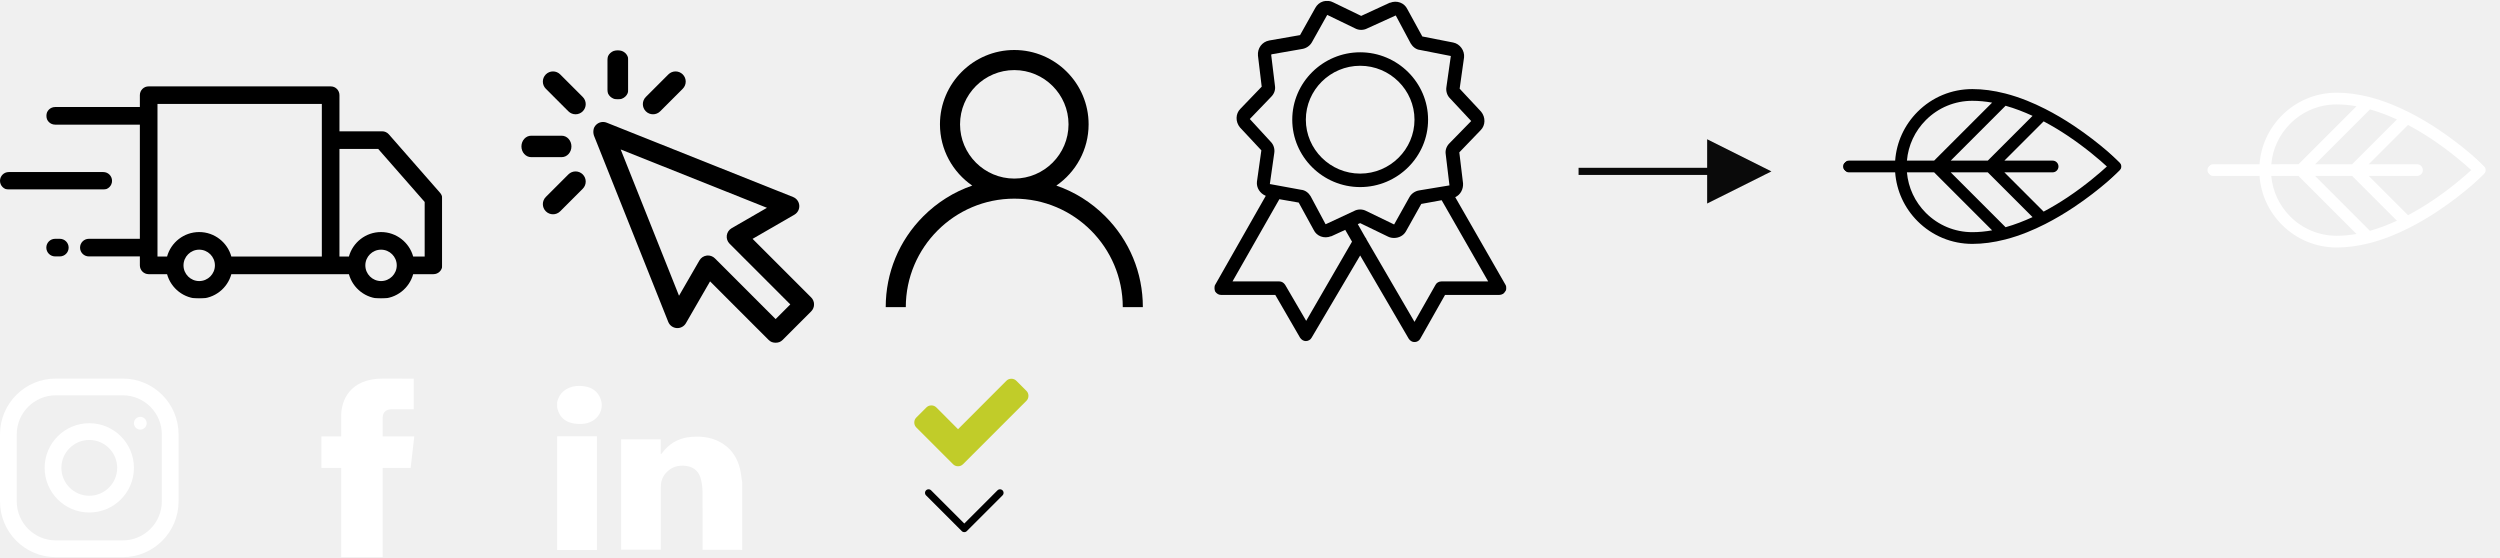
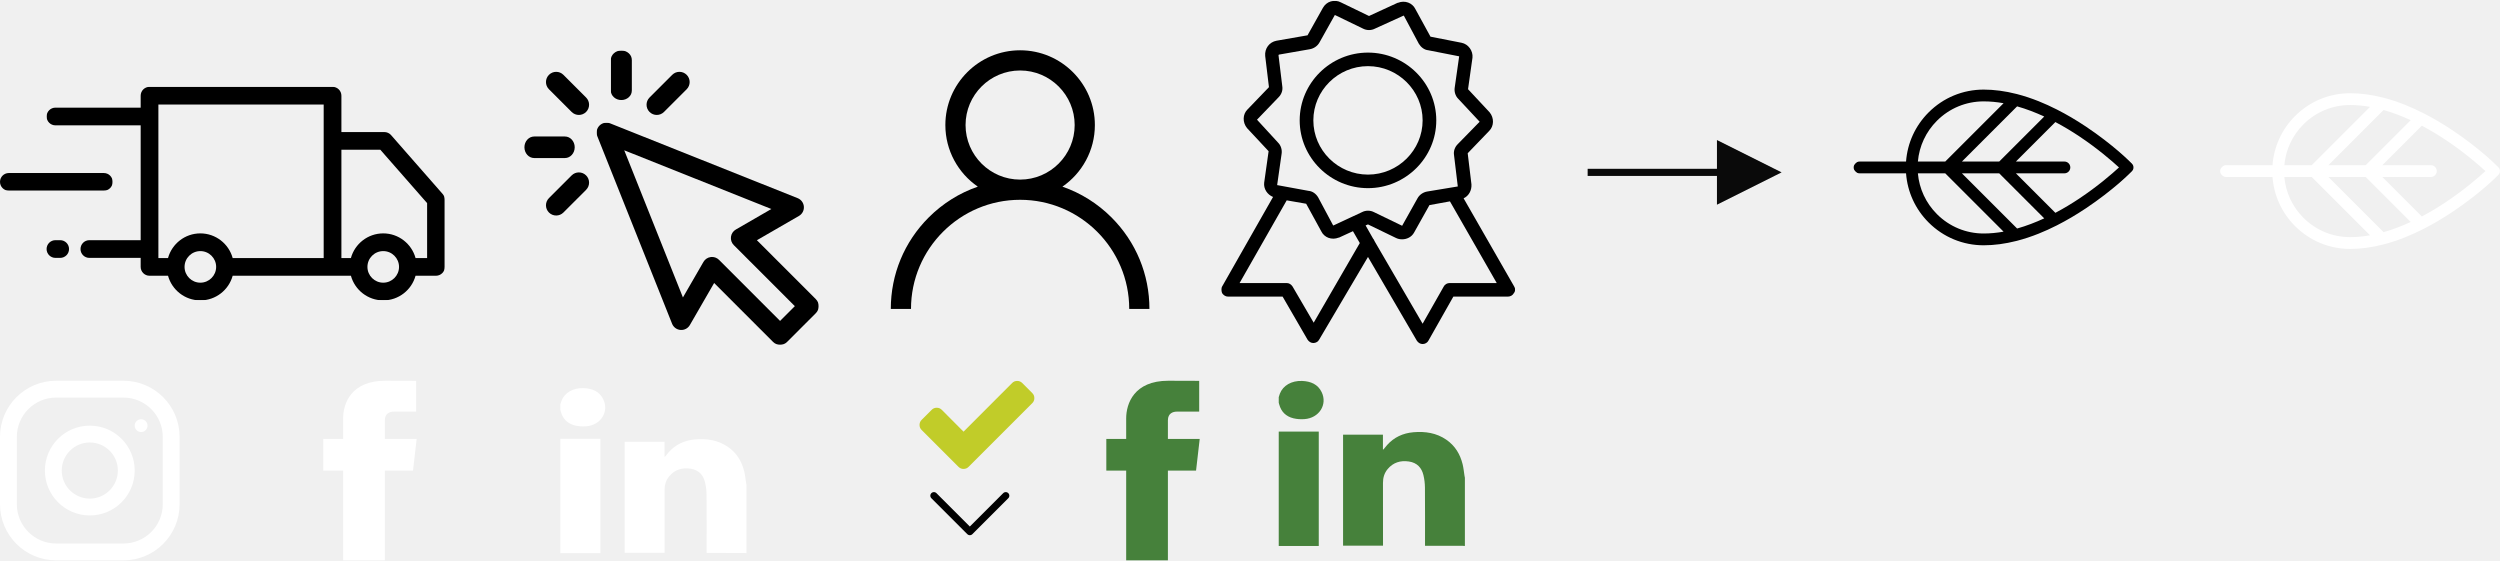
- <svg xmlns="http://www.w3.org/2000/svg" xmlns:xlink="http://www.w3.org/1999/xlink" width="350px" height="78px" viewBox="0 0 350 78" version="1.1">
+ <svg xmlns="http://www.w3.org/2000/svg" xmlns:xlink="http://www.w3.org/1999/xlink" width="348px" height="78px" viewBox="0 0 348 78" version="1.1">
  <defs>
    <polygon id="path-1" points="0 0 55.437 0 55.437 29.728 0 29.728" />
    <polygon id="path-3" points="0 0.075 15.686 0.075 15.686 2.54 0 2.54" />
    <polygon id="path-5" points="0.047 0.075 30.969 0.075 30.969 31 0.047 31" />
    <polygon id="path-7" points="0.019 0.027 2.962 0.027 2.962 6.927 0.019 6.927" />
    <polygon id="path-9" points="0 0.109 40.906 0.109 40.906 47.882 0 47.882" />
    <polygon id="path-11" points="0 0 28.021 0 28.021 28.021 0 28.021" />
    <polygon id="path-13" points="0 0 28.021 0 28.021 28.021 0 28.021" />
  </defs>
-   <g id="Artboard" stroke="none" stroke-width="1" fill="none" fill-rule="evenodd">
-     <g id="fermes-valens_icons">
-       <g>
-         <g id="Group-9" transform="translate(0, 12)">
-           <g id="Group-3" transform="translate(6.461972, 0.050451)">
-             <g id="Fill-1-Clipped">
-               <g>
-                 <mask id="mask-2" fill="white">
-                   <use xlink:href="#path-1" />
-                 </mask>
-                 <g id="path-1" />
-                 <path d="M52.992,23.868 L51.383,23.868 C50.841,21.892 49.03,20.437 46.884,20.437 C44.738,20.437 42.927,21.892 42.384,23.868 L41.061,23.868 L41.061,8.797 L46.483,8.797 L52.992,16.224 L52.992,23.868 Z M46.884,27.299 C45.671,27.299 44.685,26.313 44.685,25.101 C44.685,23.889 45.671,22.903 46.884,22.903 C48.096,22.903 49.083,23.889 49.083,25.101 C49.083,26.313 48.096,27.299 46.884,27.299 Z M25.926,23.868 C25.383,21.892 23.572,20.437 21.426,20.437 C19.28,20.437 17.47,21.892 16.927,23.868 L15.586,23.868 L15.586,2.503 L38.594,2.503 L38.594,23.868 L25.926,23.868 Z M21.427,27.299 C20.214,27.299 19.228,26.313 19.228,25.101 C19.228,23.889 20.214,22.903 21.427,22.903 C22.639,22.903 23.626,23.889 23.626,25.101 C23.626,26.313 22.639,27.299 21.427,27.299 Z M55.153,14.948 L47.971,6.752 C47.736,6.485 47.398,6.332 47.043,6.332 L41.062,6.332 L41.062,1.27 C41.062,0.589 40.51,0.037 39.828,0.037 L14.353,0.037 C13.672,0.037 13.119,0.589 13.119,1.27 L13.119,2.933 L1.256,2.933 C0.575,2.933 0.023,3.485 0.023,4.166 C0.023,4.847 0.575,5.399 1.256,5.399 L13.119,5.399 L13.119,21.382 L5.978,21.382 C5.297,21.382 4.745,21.934 4.745,22.615 C4.745,23.296 5.297,23.848 5.978,23.848 L13.119,23.848 L13.119,25.101 C13.119,25.782 13.672,26.334 14.353,26.334 L16.927,26.334 C17.47,28.309 19.281,29.765 21.427,29.765 C23.573,29.765 25.384,28.309 25.926,26.334 L42.385,26.334 L42.385,26.333 C42.927,28.309 44.738,29.764 46.884,29.764 C49.03,29.764 50.841,28.309 51.383,26.333 L54.226,26.333 C54.907,26.333 55.459,25.781 55.459,25.101 L55.459,15.761 C55.459,15.462 55.35,15.173 55.153,14.948 Z" id="Fill-1" fill="#000000" fill-rule="nonzero" mask="url(#mask-2)" />
+   <g id="Page-2" stroke="none" stroke-width="1" fill="none" fill-rule="evenodd">
+     <g id="Artboard">
+       <g id="fermes-valens_icons">
+         <g>
+           <g id="Group">
+             <g id="Group-9" transform="translate(0, 12)">
+               <g id="Group-3" transform="translate(6.461972, 0.050451)">
+                 <g id="Fill-1-Clipped">
+                   <g>
+                     <mask id="mask-2" fill="white">
+                       <use xlink:href="#path-1" />
+                     </mask>
+                     <g id="path-1" />
+                     <path d="M52.992,23.868 L51.383,23.868 C50.841,21.892 49.03,20.437 46.884,20.437 C44.738,20.437 42.927,21.892 42.384,23.868 L41.061,23.868 L41.061,8.797 L46.483,8.797 L52.992,16.224 L52.992,23.868 Z M46.884,27.299 C45.671,27.299 44.685,26.313 44.685,25.101 C44.685,23.889 45.671,22.903 46.884,22.903 C48.096,22.903 49.083,23.889 49.083,25.101 C49.083,26.313 48.096,27.299 46.884,27.299 Z M25.926,23.868 C25.383,21.892 23.572,20.437 21.426,20.437 C19.28,20.437 17.47,21.892 16.927,23.868 L15.586,23.868 L15.586,2.503 L38.594,2.503 L38.594,23.868 L25.926,23.868 Z M21.427,27.299 C20.214,27.299 19.228,26.313 19.228,25.101 C19.228,23.889 20.214,22.903 21.427,22.903 C22.639,22.903 23.626,23.889 23.626,25.101 C23.626,26.313 22.639,27.299 21.427,27.299 Z M55.153,14.948 L47.971,6.752 C47.736,6.485 47.398,6.332 47.043,6.332 L41.062,6.332 L41.062,1.27 C41.062,0.589 40.51,0.037 39.828,0.037 L14.353,0.037 C13.672,0.037 13.119,0.589 13.119,1.27 L13.119,2.933 L1.256,2.933 C0.575,2.933 0.023,3.485 0.023,4.166 C0.023,4.847 0.575,5.399 1.256,5.399 L13.119,5.399 L13.119,21.382 L5.978,21.382 C5.297,21.382 4.745,21.934 4.745,22.615 C4.745,23.296 5.297,23.848 5.978,23.848 L13.119,23.848 L13.119,25.101 C13.119,25.782 13.672,26.334 14.353,26.334 L16.927,26.334 C17.47,28.309 19.281,29.765 21.427,29.765 C23.573,29.765 25.384,28.309 25.926,26.334 L42.385,26.334 L42.385,26.333 C42.927,28.309 44.738,29.764 46.884,29.764 C49.03,29.764 50.841,28.309 51.383,26.333 L54.226,26.333 C54.907,26.333 55.459,25.781 55.459,25.101 L55.459,15.761 C55.459,15.462 55.35,15.173 55.153,14.948 Z" id="Fill-1" fill="#000000" fill-rule="nonzero" mask="url(#mask-2)" />
+                   </g>
+                 </g>
+               </g>
+               <path d="M8.376,21.432 L7.718,21.432 C7.037,21.432 6.485,21.984 6.485,22.665 C6.485,23.346 7.037,23.898 7.718,23.898 L8.376,23.898 C9.058,23.898 9.61,23.346 9.61,22.665 C9.61,21.984 9.058,21.432 8.376,21.432" id="Fill-4" fill="#000000" />
+               <g id="Group-8" transform="translate(0, 12.00865)">
+                 <g id="Fill-6-Clipped">
+                   <g>
+                     <mask id="mask-4" fill="white">
+                       <use xlink:href="#path-3" />
+                     </mask>
+                     <g id="path-3" />
+                     <path d="M14.452,0.075 L1.233,0.075 C0.552,0.075 -8.73239437e-06,0.627 -8.73239437e-06,1.308 C-8.73239437e-06,1.989 0.552,2.54 1.233,2.54 L14.452,2.54 C15.133,2.54 15.686,1.989 15.686,1.308 C15.686,0.627 15.133,0.075 14.452,0.075" id="Fill-6" fill="#000000" mask="url(#mask-4)" />
+                   </g>
+                 </g>
              </g>
            </g>
-           </g>
-           <path d="M8.376,21.432 L7.718,21.432 C7.037,21.432 6.485,21.984 6.485,22.665 C6.485,23.346 7.037,23.898 7.718,23.898 L8.376,23.898 C9.058,23.898 9.61,23.346 9.61,22.665 C9.61,21.984 9.058,21.432 8.376,21.432" id="Fill-4" fill="#000000" />
-           <g id="Group-8" transform="translate(0, 12.00865)">
-             <g id="Fill-6-Clipped">
-               <g>
-                 <mask id="mask-4" fill="white">
-                   <use xlink:href="#path-3" />
-                 </mask>
-                 <g id="path-3" />
-                 <path d="M14.452,0.075 L1.233,0.075 C0.552,0.075 -8.73239437e-06,0.627 -8.73239437e-06,1.308 C-8.73239437e-06,1.989 0.552,2.54 1.233,2.54 L14.452,2.54 C15.133,2.54 15.686,1.989 15.686,1.308 C15.686,0.627 15.133,0.075 14.452,0.075" id="Fill-6" fill="#000000" mask="url(#mask-4)" />
+             <g id="Group-15" transform="translate(73, 7)">
+               <g id="Group-3" transform="translate(10, 10)">
+                 <g id="Fill-1-Clipped">
+                   <g>
+                     <mask id="mask-6" fill="white">
+                       <use xlink:href="#path-5" />
+                     </mask>
+                     <g id="path-5" />
+                     <path d="M25.587,27.672 L17.089,19.173 C16.828,18.912 16.477,18.769 16.114,18.769 C16.054,18.769 15.994,18.773 15.934,18.781 C15.509,18.836 15.134,19.087 14.92,19.458 L12.063,24.405 L3.895,3.923 L24.374,12.093 L19.427,14.95 C19.056,15.164 18.805,15.539 18.75,15.964 C18.694,16.389 18.839,16.816 19.142,17.119 L27.641,25.618 L25.587,27.672 Z M30.565,24.643 L22.361,16.439 L28.214,13.058 C28.671,12.794 28.938,12.292 28.899,11.765 C28.861,11.239 28.526,10.78 28.035,10.584 L1.937,0.174 C1.425,-0.031 0.841,0.09 0.451,0.479 C0.062,0.869 -0.059,1.453 0.146,1.965 L10.555,28.066 C10.75,28.557 11.209,28.892 11.736,28.93 C12.263,28.969 12.765,28.702 13.029,28.245 L16.409,22.392 L24.612,30.596 C24.871,30.855 25.222,31 25.587,31 C25.953,31 26.303,30.855 26.562,30.596 L30.565,26.593 C31.103,26.054 31.103,25.181 30.565,24.643 Z" id="Fill-1" fill="#000000" fill-rule="nonzero" mask="url(#mask-6)" />
+                   </g>
+                 </g>
+               </g>
+               <path d="M5.426,3.416 C4.871,2.861 3.972,2.861 3.416,3.416 C2.861,3.971 2.861,4.871 3.416,5.426 L6.574,8.584 C6.851,8.861 7.215,9 7.579,9 C7.943,9 8.306,8.861 8.584,8.584 C9.139,8.029 9.139,7.129 8.584,6.574 L5.426,3.416 Z" id="Fill-4" fill="#000000" />
+               <path d="M7,13.5 C7,12.672 6.39,12 5.639,12 L1.361,12 C0.61,12 0,12.671 0,13.5 C0,14.328 0.61,15 1.361,15 L5.639,15 C6.39,15 7,14.328 7,13.5" id="Fill-6" fill="#000000" />
+               <path d="M6.574,17.416 L3.416,20.574 C2.861,21.129 2.861,22.029 3.416,22.584 C3.694,22.861 4.057,23 4.421,23 C4.785,23 5.148,22.861 5.426,22.584 L8.584,19.426 C9.139,18.871 9.139,17.971 8.584,17.416 C8.029,16.861 7.129,16.861 6.574,17.416" id="Fill-8" fill="#000000" />
+               <g id="Group-12" transform="translate(12, 0)">
+                 <g id="Fill-10-Clipped">
+                   <g>
+                     <mask id="mask-8" fill="white">
+                       <use xlink:href="#path-7" />
+                     </mask>
+                     <g id="path-7" />
+                     <path d="M1.491,6.927 C2.303,6.927 2.962,6.326 2.962,5.585 L2.962,1.369 C2.962,0.628 2.303,0.027 1.491,0.027 C0.678,0.027 0.019,0.628 0.019,1.369 L0.019,5.585 C0.019,6.326 0.678,6.927 1.491,6.927" id="Fill-10" fill="#000000" mask="url(#mask-8)" />
+                   </g>
+                 </g>
+               </g>
+               <path d="M18.421,9 C18.785,9 19.149,8.862 19.426,8.584 L22.584,5.426 C23.139,4.871 23.139,3.971 22.584,3.416 C22.029,2.861 21.129,2.861 20.574,3.416 L17.416,6.574 C16.861,7.129 16.861,8.029 17.416,8.584 C17.694,8.862 18.057,9 18.421,9" id="Fill-13" fill="#000000" />
+             </g>
+             <path d="M142,25 C137.813,25 134.406,21.593 134.406,17.406 C134.406,13.219 137.813,9.812 142,9.812 C146.187,9.812 149.594,13.219 149.594,17.406 C149.594,21.593 146.187,25 142,25 M154.728,30.272 C152.767,28.312 150.434,26.86 147.888,25.982 C150.615,24.104 152.406,20.96 152.406,17.406 C152.406,11.668 147.738,7 142,7 C136.262,7 131.594,11.668 131.594,17.406 C131.594,20.96 133.385,24.104 136.112,25.982 C133.566,26.86 131.233,28.312 129.272,30.272 C125.872,33.672 124,38.192 124,43 L126.812,43 C126.812,34.626 133.626,27.812 142,27.812 C150.374,27.812 157.188,34.626 157.188,43 L160,43 C160,38.192 158.128,33.672 154.728,30.272" id="Fill-1" fill="#000000" fill-rule="nonzero" />
+             <g id="Group-6" transform="translate(170, 0)">
+               <g id="Group-3" transform="translate(0, 0.008845)">
+                 <g id="Fill-1-Clipped">
+                   <g>
+                     <mask id="mask-10" fill="white">
+                       <use xlink:href="#path-9" />
+                     </mask>
+                     <g id="path-9" />
+                     <path d="M31.785,39.391 C31.452,39.391 31.119,39.579 30.976,39.862 L28.029,45.052 L21.327,33.541 C21.279,33.4 21.231,33.305 21.136,33.211 L20.091,31.371 L20.423,31.229 L24.321,33.116 C24.607,33.258 24.892,33.305 25.177,33.305 C25.843,33.305 26.508,32.975 26.841,32.362 L28.98,28.541 L31.832,28.022 L38.345,39.391 L31.785,39.391 Z M15.622,31.371 L15.575,31.371 L13.483,27.456 C13.198,26.984 12.723,26.606 12.152,26.559 L7.779,25.757 L8.397,21.417 C8.492,20.851 8.302,20.238 7.921,19.86 L4.974,16.653 L7.969,13.539 C8.397,13.114 8.587,12.548 8.492,11.982 L7.969,7.689 C7.969,7.689 7.969,7.642 8.016,7.595 L12.342,6.84 C12.865,6.746 13.388,6.416 13.673,5.897 L15.812,2.076 L19.71,3.963 C20.233,4.246 20.899,4.246 21.422,3.963 L25.367,2.17 L25.415,2.17 L27.506,6.086 C27.791,6.557 28.267,6.935 28.79,6.982 L33.116,7.831 L32.498,12.171 C32.403,12.737 32.593,13.35 32.973,13.728 L35.968,16.936 L32.925,20.049 C32.498,20.474 32.307,21.04 32.403,21.606 L32.925,25.946 L28.647,26.654 C28.124,26.748 27.601,27.078 27.316,27.597 L25.177,31.418 L21.279,29.531 C20.756,29.248 20.091,29.248 19.568,29.531 L15.622,31.371 Z M12.865,44.91 L9.918,39.862 C9.728,39.579 9.443,39.391 9.11,39.391 L2.55,39.391 L9.11,27.88 L11.819,28.352 L13.911,32.173 C14.339,33.069 15.385,33.447 16.335,33.069 L16.383,33.069 L18.332,32.173 L19.283,33.824 L12.865,44.91 Z M40.769,39.862 L33.734,27.597 C34.447,27.267 34.874,26.512 34.827,25.663 L34.304,21.323 L37.299,18.209 C37.964,17.549 38.012,16.417 37.346,15.615 L34.351,12.407 L34.969,8.02 C35.065,7.076 34.399,6.133 33.448,5.944 L29.123,5.095 L27.031,1.274 C26.603,0.377 25.557,1.26565425e-14 24.607,0.377 L24.559,0.377 L20.566,2.217 L16.668,0.33 C16.24,0.094 15.717,0.047 15.242,0.189 C14.767,0.33 14.386,0.66 14.149,1.085 L12.009,4.906 L7.684,5.661 C6.685,5.85 6.02,6.746 6.115,7.784 L6.638,12.124 L3.643,15.237 C2.978,15.898 2.93,17.03 3.596,17.832 L6.59,21.04 L5.972,25.427 C5.877,26.276 6.4,27.078 7.208,27.408 L0.125,39.862 C-0.065,40.145 -0.017,40.523 0.125,40.806 C0.316,41.089 0.601,41.278 0.934,41.278 L8.539,41.278 L12.009,47.269 C12.2,47.552 12.485,47.741 12.818,47.741 C13.15,47.741 13.483,47.552 13.626,47.269 L20.423,35.758 L27.221,47.41 C27.411,47.693 27.696,47.882 28.029,47.882 C28.362,47.882 28.695,47.693 28.837,47.41 L32.307,41.278 L39.913,41.278 C40.246,41.278 40.579,41.089 40.721,40.806 C40.959,40.523 40.959,40.145 40.769,39.862 Z" id="Fill-1" fill="#000000" fill-rule="nonzero" mask="url(#mask-10)" />
+                   </g>
+                 </g>
+               </g>
+               <path d="M20.423,24.304 C16.24,24.304 12.818,20.907 12.818,16.756 C12.818,12.604 16.24,9.208 20.423,9.208 C24.607,9.208 28.029,12.604 28.029,16.756 C28.029,20.907 24.607,24.304 20.423,24.304 M29.931,16.756 C29.931,11.567 25.652,7.321 20.423,7.321 C15.194,7.321 10.916,11.567 10.916,16.756 C10.916,21.945 15.194,26.191 20.423,26.191 C25.652,26.191 29.931,21.945 29.931,16.756" id="Fill-4" fill="#000000" fill-rule="nonzero" />
+             </g>
+             <polygon id="Line-2-Copy-5" fill="#0A0A0A" points="239 24.494 221.5 24.494 221 24.494 221 23.494 221.5 23.494 239 23.494 239 19.494 248 23.994 239 28.494" />
+             <g id="Group-3-Copy-6" transform="translate(277.5061, 24) rotate(45) translate(-277.5061, -24) translate(263.0061, 9.5)">
+               <g id="Fill-1-Clipped">
+                 <g>
+                   <mask id="mask-12" fill="white">
+                     <use xlink:href="#path-11" />
+                   </mask>
+                   <g id="path-11" />
+                   <path d="M19.537,21.488 C17.801,23.224 15.491,24.18 13.035,24.18 C10.855,24.18 8.791,23.426 7.14,22.042 L9.834,19.348 L21.315,19.348 C20.782,20.112 20.192,20.833 19.537,21.488 M3.84,14.985 C3.84,12.53 4.797,10.22 6.533,8.484 C7.188,7.829 7.908,7.239 8.673,6.706 L8.673,18.186 L5.979,20.881 C4.594,19.23 3.84,17.166 3.84,14.985 M13.985,4.013 L13.985,12.875 L10.315,16.545 L10.315,5.682 C11.5,5.019 12.745,4.469 13.985,4.013 M22.339,17.706 L11.476,17.706 L15.146,14.036 L24.007,14.036 C23.551,15.275 23.002,16.521 22.339,17.706 M19.362,2.517 C22.412,1.905 25.06,1.721 26.355,1.666 C26.3,2.961 26.116,5.609 25.503,8.659 C25.273,9.805 24.966,11.078 24.561,12.394 L16.787,12.394 L21.563,7.619 C21.883,7.298 21.883,6.778 21.563,6.458 C21.242,6.137 20.722,6.137 20.402,6.458 L15.627,11.233 L15.627,3.46 C16.942,3.054 18.216,2.748 19.362,2.517 M27.119,8.95 C28.011,4.495 28.021,0.969 28.021,0.821 C28.021,0.603 27.934,0.394 27.78,0.241 C27.626,0.087 27.418,0 27.2,0 C27.052,0 23.526,0.01 19.071,0.901 C17.484,1.219 15.98,1.609 14.573,2.068 C14.563,2.07 14.554,2.074 14.545,2.077 C13.634,2.374 12.763,2.701 11.937,3.054 C10.928,3.487 9.984,3.962 9.109,4.476 C9.083,4.49 9.057,4.506 9.032,4.523 C7.629,5.356 6.403,6.292 5.373,7.323 C3.326,9.37 2.198,12.091 2.198,14.985 C2.198,17.605 3.121,20.082 4.814,22.046 L0.24,26.62 C-0.08,26.94 -0.08,27.46 0.24,27.78 C0.401,27.941 0.611,28.021 0.821,28.021 C1.031,28.021 1.241,27.941 1.401,27.78 L5.975,23.207 C7.939,24.899 10.416,25.822 13.035,25.822 C15.93,25.822 18.651,24.695 20.698,22.648 C21.729,21.617 22.665,20.392 23.498,18.989 C23.515,18.964 23.531,18.938 23.545,18.911 C24.059,18.036 24.534,17.093 24.966,16.084 C25.321,15.257 25.647,14.385 25.945,13.473 C25.948,13.465 25.95,13.458 25.952,13.45 C26.411,12.042 26.802,10.537 27.119,8.95" id="Fill-1" fill="#000000" fill-rule="nonzero" mask="url(#mask-12)" />
+                 </g>
              </g>
            </g>
+             <g id="Group-3-Copy-13" transform="translate(328.5183, 24.5061) rotate(45) translate(-328.5183, -24.5061) translate(314.0183, 10.0061)">
+               <g id="Fill-1-Clipped">
+                 <g>
+                   <mask id="mask-14" fill="white">
+                     <use xlink:href="#path-13" />
+                   </mask>
+                   <g id="path-13" />
+                   <path d="M19.537,21.488 C17.801,23.224 15.491,24.18 13.035,24.18 C10.855,24.18 8.791,23.426 7.14,22.042 L9.834,19.348 L21.315,19.348 C20.782,20.112 20.192,20.833 19.537,21.488 M3.84,14.985 C3.84,12.53 4.797,10.22 6.533,8.484 C7.188,7.829 7.908,7.239 8.673,6.706 L8.673,18.186 L5.979,20.881 C4.594,19.23 3.84,17.166 3.84,14.985 M13.985,4.013 L13.985,12.875 L10.315,16.545 L10.315,5.682 C11.5,5.019 12.745,4.469 13.985,4.013 M22.339,17.706 L11.476,17.706 L15.146,14.036 L24.007,14.036 C23.551,15.275 23.002,16.521 22.339,17.706 M19.362,2.517 C22.412,1.905 25.06,1.721 26.355,1.666 C26.3,2.961 26.116,5.609 25.503,8.659 C25.273,9.805 24.966,11.078 24.561,12.394 L16.787,12.394 L21.563,7.619 C21.883,7.298 21.883,6.778 21.563,6.458 C21.242,6.137 20.722,6.137 20.402,6.458 L15.627,11.233 L15.627,3.46 C16.942,3.054 18.216,2.748 19.362,2.517 M27.119,8.95 C28.011,4.495 28.021,0.969 28.021,0.821 C28.021,0.603 27.934,0.394 27.78,0.241 C27.626,0.087 27.418,0 27.2,0 C27.052,0 23.526,0.01 19.071,0.901 C17.484,1.219 15.98,1.609 14.573,2.068 C14.563,2.07 14.554,2.074 14.545,2.077 C13.634,2.374 12.763,2.701 11.937,3.054 C10.928,3.487 9.984,3.962 9.109,4.476 C9.083,4.49 9.057,4.506 9.032,4.523 C7.629,5.356 6.403,6.292 5.373,7.323 C3.326,9.37 2.198,12.091 2.198,14.985 C2.198,17.605 3.121,20.082 4.814,22.046 L0.24,26.62 C-0.08,26.94 -0.08,27.46 0.24,27.78 C0.401,27.941 0.611,28.021 0.821,28.021 C1.031,28.021 1.241,27.941 1.401,27.78 L5.975,23.207 C7.939,24.899 10.416,25.822 13.035,25.822 C15.93,25.822 18.651,24.695 20.698,22.648 C21.729,21.617 22.665,20.392 23.498,18.989 C23.515,18.964 23.531,18.938 23.545,18.911 C24.059,18.036 24.534,17.093 24.966,16.084 C25.321,15.257 25.647,14.385 25.945,13.473 C25.948,13.465 25.95,13.458 25.952,13.45 C26.411,12.042 26.802,10.537 27.119,8.95" id="Fill-1" fill="#FFFFFF" fill-rule="nonzero" mask="url(#mask-14)" />
+                 </g>
+               </g>
+             </g>
+             <g id="Group-7" transform="translate(0, 53)" fill="#FFFFFF">
+               <path d="M22.656,17.188 C22.656,20.203 20.203,22.656 17.188,22.656 L7.812,22.656 C4.797,22.656 2.344,20.203 2.344,17.188 L2.344,7.812 C2.344,4.797 4.797,2.344 7.812,2.344 L17.188,2.344 C20.203,2.344 22.656,4.797 22.656,7.812 L22.656,17.188 Z M17.188,0 L7.812,0 C3.498,0 0,3.498 0,7.812 L0,17.188 C0,21.502 3.498,25 7.812,25 L17.188,25 C21.502,25 25,21.502 25,17.188 L25,7.812 C25,3.498 21.502,0 17.188,0 Z" id="Fill-1" fill-rule="nonzero" />
+               <path d="M12.5,16.406 C10.347,16.406 8.594,14.653 8.594,12.5 C8.594,10.345 10.347,8.594 12.5,8.594 C14.653,8.594 16.406,10.345 16.406,12.5 C16.406,14.653 14.653,16.406 12.5,16.406 M12.5,6.25 C9.048,6.25 6.25,9.048 6.25,12.5 C6.25,15.952 9.048,18.75 12.5,18.75 C15.952,18.75 18.75,15.952 18.75,12.5 C18.75,9.048 15.952,6.25 12.5,6.25" id="Fill-3" fill-rule="nonzero" />
+               <path d="M19.643,5.357 C20.136,5.357 20.536,5.757 20.536,6.25 C20.536,6.743 20.136,7.143 19.643,7.143 C19.15,7.143 18.75,6.743 18.75,6.25 C18.75,5.757 19.15,5.357 19.643,5.357" id="Fill-5" />
+             </g>
+             <g id="facebook" transform="translate(45, 53)">
+               <polygon id="Clip-2" points="0 0 13 0 13 25 0 25" />
+               <path d="M13,8.095 L8.572,8.095 L8.572,5.5 C8.572,4.527 9.295,4.298 9.804,4.298 L12.927,4.298 L12.927,0.014 L8.624,0 C3.85,0 2.764,3.195 2.764,5.239 L2.764,8.095 L0,8.095 L0,12.508 L2.764,12.508 L2.764,25 L8.572,25 L8.572,12.508 L12.491,12.508 L13,8.095 Z" id="Fill-1" fill="#FFFFFF" />
+             </g>
+             <g id="facebook" transform="translate(154, 53)">
+               <polygon id="Clip-2" points="0 0 13 0 13 25 0 25" />
+               <path d="M13,8.095 L8.572,8.095 L8.572,5.5 C8.572,4.527 9.295,4.298 9.804,4.298 L12.927,4.298 L12.927,0.014 L8.624,0 C3.85,0 2.764,3.195 2.764,5.239 L2.764,8.095 L0,8.095 L0,12.508 L2.764,12.508 L2.764,25 L8.572,25 L8.572,12.508 L12.491,12.508 L13,8.095 Z" id="Fill-1" fill="#46813B" />
+             </g>
+             <g id="icon-linkedin" transform="translate(78, 54)" fill="#FFFFFF">
+               <polygon id="Fill-1" points="0 23 5.571 23 5.571 7.077 0 7.077" />
+               <path d="M0,2.282 C0.051,2.123 0.095,1.961 0.154,1.805 C0.589,0.662 1.789,-0.029 3.245,0.027 C4.465,0.075 5.449,0.498 5.974,1.581 C6.817,3.317 5.622,5.199 3.572,5.342 C3.071,5.377 2.54,5.347 2.056,5.23 C0.989,4.972 0.335,4.295 0.067,3.302 C0.045,3.222 0.022,3.143 0,3.063 L0,2.282 Z" id="Fill-5" />
+               <path d="M25.912,23 C25.793,22.991 25.674,22.974 25.555,22.974 C23.958,22.972 22.361,22.972 20.764,22.972 L20.362,22.972 L20.362,22.63 C20.362,20.042 20.374,17.455 20.352,14.867 C20.347,14.286 20.277,13.694 20.139,13.128 C19.895,12.127 19.274,11.41 18.114,11.239 C16.93,11.065 15.933,11.385 15.178,12.275 C14.692,12.848 14.507,13.502 14.51,14.227 C14.521,17.019 14.515,19.812 14.515,22.604 C14.515,22.714 14.515,22.824 14.515,22.953 L8.955,22.953 L8.955,7.503 L14.504,7.503 L14.504,9.563 C14.525,9.567 14.545,9.571 14.566,9.575 C14.739,9.365 14.904,9.149 15.086,8.946 C16.038,7.883 17.265,7.297 18.743,7.168 C20.392,7.024 21.952,7.264 23.314,8.198 C24.559,9.05 25.253,10.238 25.594,11.61 C25.726,12.142 25.773,12.692 25.86,13.234 C25.875,13.325 25.894,13.416 25.912,13.506 L25.912,23 Z" id="Fill-2" />
+             </g>
+             <g id="icon-linkedin" transform="translate(178, 53)" fill="#46813B">
+               <polygon id="Fill-1" points="0 23 5.571 23 5.571 7.077 0 7.077" />
+               <path d="M0,2.282 C0.051,2.123 0.095,1.961 0.154,1.805 C0.589,0.662 1.789,-0.029 3.245,0.027 C4.465,0.075 5.449,0.498 5.974,1.581 C6.817,3.317 5.622,5.199 3.572,5.342 C3.071,5.377 2.54,5.347 2.056,5.23 C0.989,4.972 0.335,4.295 0.067,3.302 C0.045,3.222 0.022,3.143 0,3.063 L0,2.282 Z" id="Fill-5" />
+               <path d="M25.912,23 C25.793,22.991 25.674,22.974 25.555,22.974 C23.958,22.972 22.361,22.972 20.764,22.972 L20.362,22.972 L20.362,22.63 C20.362,20.042 20.374,17.455 20.352,14.867 C20.347,14.286 20.277,13.694 20.139,13.128 C19.895,12.127 19.274,11.41 18.114,11.239 C16.93,11.065 15.933,11.385 15.178,12.275 C14.692,12.848 14.507,13.502 14.51,14.227 C14.521,17.019 14.515,19.812 14.515,22.604 C14.515,22.714 14.515,22.824 14.515,22.953 L8.955,22.953 L8.955,7.503 L14.504,7.503 L14.504,9.563 C14.525,9.567 14.545,9.571 14.566,9.575 C14.739,9.365 14.904,9.149 15.086,8.946 C16.038,7.883 17.265,7.297 18.743,7.168 C20.392,7.024 21.952,7.264 23.314,8.198 C24.559,9.05 25.253,10.238 25.594,11.61 C25.726,12.142 25.773,12.692 25.86,13.234 C25.875,13.325 25.894,13.416 25.912,13.506 L25.912,23 Z" id="Fill-2" />
+             </g>
+           </g>
+           <g id="correct-symbol" transform="translate(128, 53)" fill="#C1CC29">
+             <path d="M15.694,1.716 L14.292,0.313 C14.1,0.121 13.866,0.024 13.591,0.024 C13.316,0.024 13.082,0.121 12.89,0.313 L6.125,7.088 L3.093,4.046 C2.901,3.853 2.667,3.757 2.392,3.757 C2.117,3.757 1.884,3.853 1.691,4.046 L0.289,5.448 C0.096,5.641 0,5.875 0,6.15 C0,6.424 0.096,6.658 0.289,6.851 L4.021,10.584 L5.424,11.986 C5.616,12.179 5.85,12.275 6.125,12.275 C6.4,12.275 6.634,12.178 6.826,11.986 L8.229,10.584 L15.694,3.118 C15.887,2.926 15.983,2.692 15.983,2.417 C15.983,2.142 15.887,1.908 15.694,1.716 Z" id="Path" />
          </g>
        </g>
-         <g id="Group-15" transform="translate(73, 7)">
-           <g id="Group-3" transform="translate(10, 10)">
-             <g id="Fill-1-Clipped">
-               <g>
-                 <mask id="mask-6" fill="white">
-                   <use xlink:href="#path-5" />
-                 </mask>
-                 <g id="path-5" />
-                 <path d="M25.587,27.672 L17.089,19.173 C16.828,18.912 16.477,18.769 16.114,18.769 C16.054,18.769 15.994,18.773 15.934,18.781 C15.509,18.836 15.134,19.087 14.92,19.458 L12.063,24.405 L3.895,3.923 L24.374,12.093 L19.427,14.95 C19.056,15.164 18.805,15.539 18.75,15.964 C18.694,16.389 18.839,16.816 19.142,17.119 L27.641,25.618 L25.587,27.672 Z M30.565,24.643 L22.361,16.439 L28.214,13.058 C28.671,12.794 28.938,12.292 28.899,11.765 C28.861,11.239 28.526,10.78 28.035,10.584 L1.937,0.174 C1.425,-0.031 0.841,0.09 0.451,0.479 C0.062,0.869 -0.059,1.453 0.146,1.965 L10.555,28.066 C10.75,28.557 11.209,28.892 11.736,28.93 C12.263,28.969 12.765,28.702 13.029,28.245 L16.409,22.392 L24.612,30.596 C24.871,30.855 25.222,31 25.587,31 C25.953,31 26.303,30.855 26.562,30.596 L30.565,26.593 C31.103,26.054 31.103,25.181 30.565,24.643 Z" id="Fill-1" fill="#000000" fill-rule="nonzero" mask="url(#mask-6)" />
-               </g>
-             </g>
-           </g>
-           <path d="M5.426,3.416 C4.871,2.861 3.972,2.861 3.416,3.416 C2.861,3.971 2.861,4.871 3.416,5.426 L6.574,8.584 C6.851,8.861 7.215,9 7.579,9 C7.943,9 8.306,8.861 8.584,8.584 C9.139,8.029 9.139,7.129 8.584,6.574 L5.426,3.416 Z" id="Fill-4" fill="#000000" />
-           <path d="M7,13.5 C7,12.672 6.39,12 5.639,12 L1.361,12 C0.61,12 0,12.671 0,13.5 C0,14.328 0.61,15 1.361,15 L5.639,15 C6.39,15 7,14.328 7,13.5" id="Fill-6" fill="#000000" />
-           <path d="M6.574,17.416 L3.416,20.574 C2.861,21.129 2.861,22.029 3.416,22.584 C3.694,22.861 4.057,23 4.421,23 C4.785,23 5.148,22.861 5.426,22.584 L8.584,19.426 C9.139,18.871 9.139,17.971 8.584,17.416 C8.029,16.861 7.129,16.861 6.574,17.416" id="Fill-8" fill="#000000" />
-           <g id="Group-12" transform="translate(12, 0)">
-             <g id="Fill-10-Clipped">
-               <g>
-                 <mask id="mask-8" fill="white">
-                   <use xlink:href="#path-7" />
-                 </mask>
-                 <g id="path-7" />
-                 <path d="M1.491,6.927 C2.303,6.927 2.962,6.326 2.962,5.585 L2.962,1.369 C2.962,0.628 2.303,0.027 1.491,0.027 C0.678,0.027 0.019,0.628 0.019,1.369 L0.019,5.585 C0.019,6.326 0.678,6.927 1.491,6.927" id="Fill-10" fill="#000000" mask="url(#mask-8)" />
-               </g>
-             </g>
-           </g>
-           <path d="M18.421,9 C18.785,9 19.149,8.862 19.426,8.584 L22.584,5.426 C23.139,4.871 23.139,3.971 22.584,3.416 C22.029,2.861 21.129,2.861 20.574,3.416 L17.416,6.574 C16.861,7.129 16.861,8.029 17.416,8.584 C17.694,8.862 18.057,9 18.421,9" id="Fill-13" fill="#000000" />
-         </g>
-         <path d="M142,25 C137.813,25 134.406,21.593 134.406,17.406 C134.406,13.219 137.813,9.812 142,9.812 C146.187,9.812 149.594,13.219 149.594,17.406 C149.594,21.593 146.187,25 142,25 M154.728,30.272 C152.767,28.312 150.434,26.86 147.888,25.982 C150.615,24.104 152.406,20.96 152.406,17.406 C152.406,11.668 147.738,7 142,7 C136.262,7 131.594,11.668 131.594,17.406 C131.594,20.96 133.385,24.104 136.112,25.982 C133.566,26.86 131.233,28.312 129.272,30.272 C125.872,33.672 124,38.192 124,43 L126.812,43 C126.812,34.626 133.626,27.812 142,27.812 C150.374,27.812 157.188,34.626 157.188,43 L160,43 C160,38.192 158.128,33.672 154.728,30.272" id="Fill-1" fill="#000000" fill-rule="nonzero" />
-         <g id="Group-6" transform="translate(170, 0)">
-           <g id="Group-3" transform="translate(0, 0.008845)">
-             <g id="Fill-1-Clipped">
-               <g>
-                 <mask id="mask-10" fill="white">
-                   <use xlink:href="#path-9" />
-                 </mask>
-                 <g id="path-9" />
-                 <path d="M31.785,39.391 C31.452,39.391 31.119,39.579 30.976,39.862 L28.029,45.052 L21.327,33.541 C21.279,33.4 21.231,33.305 21.136,33.211 L20.091,31.371 L20.423,31.229 L24.321,33.116 C24.607,33.258 24.892,33.305 25.177,33.305 C25.843,33.305 26.508,32.975 26.841,32.362 L28.98,28.541 L31.832,28.022 L38.345,39.391 L31.785,39.391 Z M15.622,31.371 L15.575,31.371 L13.483,27.456 C13.198,26.984 12.723,26.606 12.152,26.559 L7.779,25.757 L8.397,21.417 C8.492,20.851 8.302,20.238 7.921,19.86 L4.974,16.653 L7.969,13.539 C8.397,13.114 8.587,12.548 8.492,11.982 L7.969,7.689 C7.969,7.689 7.969,7.642 8.016,7.595 L12.342,6.84 C12.865,6.746 13.388,6.416 13.673,5.897 L15.812,2.076 L19.71,3.963 C20.233,4.246 20.899,4.246 21.422,3.963 L25.367,2.17 L25.415,2.17 L27.506,6.086 C27.791,6.557 28.267,6.935 28.79,6.982 L33.116,7.831 L32.498,12.171 C32.403,12.737 32.593,13.35 32.973,13.728 L35.968,16.936 L32.925,20.049 C32.498,20.474 32.307,21.04 32.403,21.606 L32.925,25.946 L28.647,26.654 C28.124,26.748 27.601,27.078 27.316,27.597 L25.177,31.418 L21.279,29.531 C20.756,29.248 20.091,29.248 19.568,29.531 L15.622,31.371 Z M12.865,44.91 L9.918,39.862 C9.728,39.579 9.443,39.391 9.11,39.391 L2.55,39.391 L9.11,27.88 L11.819,28.352 L13.911,32.173 C14.339,33.069 15.385,33.447 16.335,33.069 L16.383,33.069 L18.332,32.173 L19.283,33.824 L12.865,44.91 Z M40.769,39.862 L33.734,27.597 C34.447,27.267 34.874,26.512 34.827,25.663 L34.304,21.323 L37.299,18.209 C37.964,17.549 38.012,16.417 37.346,15.615 L34.351,12.407 L34.969,8.02 C35.065,7.076 34.399,6.133 33.448,5.944 L29.123,5.095 L27.031,1.274 C26.603,0.377 25.557,1.26565425e-14 24.607,0.377 L24.559,0.377 L20.566,2.217 L16.668,0.33 C16.24,0.094 15.717,0.047 15.242,0.189 C14.767,0.33 14.386,0.66 14.149,1.085 L12.009,4.906 L7.684,5.661 C6.685,5.85 6.02,6.746 6.115,7.784 L6.638,12.124 L3.643,15.237 C2.978,15.898 2.93,17.03 3.596,17.832 L6.59,21.04 L5.972,25.427 C5.877,26.276 6.4,27.078 7.208,27.408 L0.125,39.862 C-0.065,40.145 -0.017,40.523 0.125,40.806 C0.316,41.089 0.601,41.278 0.934,41.278 L8.539,41.278 L12.009,47.269 C12.2,47.552 12.485,47.741 12.818,47.741 C13.15,47.741 13.483,47.552 13.626,47.269 L20.423,35.758 L27.221,47.41 C27.411,47.693 27.696,47.882 28.029,47.882 C28.362,47.882 28.695,47.693 28.837,47.41 L32.307,41.278 L39.913,41.278 C40.246,41.278 40.579,41.089 40.721,40.806 C40.959,40.523 40.959,40.145 40.769,39.862 Z" id="Fill-1" fill="#000000" fill-rule="nonzero" mask="url(#mask-10)" />
-               </g>
-             </g>
-           </g>
-           <path d="M20.423,24.304 C16.24,24.304 12.818,20.907 12.818,16.756 C12.818,12.604 16.24,9.208 20.423,9.208 C24.607,9.208 28.029,12.604 28.029,16.756 C28.029,20.907 24.607,24.304 20.423,24.304 M29.931,16.756 C29.931,11.567 25.652,7.321 20.423,7.321 C15.194,7.321 10.916,11.567 10.916,16.756 C10.916,21.945 15.194,26.191 20.423,26.191 C25.652,26.191 29.931,21.945 29.931,16.756" id="Fill-4" fill="#000000" fill-rule="nonzero" />
-         </g>
-         <polygon id="Line-2-Copy-5" fill="#0A0A0A" points="239 24.494 221.5 24.494 221 24.494 221 23.494 221.5 23.494 239 23.494 239 19.494 248 23.994 239 28.494" />
-         <g id="Group-3-Copy-6" transform="translate(277.5061, 24) rotate(45) translate(-277.5061, -24) translate(263.0061, 9.5)">
-           <g id="Fill-1-Clipped">
-             <g>
-               <mask id="mask-12" fill="white">
-                 <use xlink:href="#path-11" />
-               </mask>
-               <g id="path-11" />
-               <path d="M19.537,21.488 C17.801,23.224 15.491,24.18 13.035,24.18 C10.855,24.18 8.791,23.426 7.14,22.042 L9.834,19.348 L21.315,19.348 C20.782,20.112 20.192,20.833 19.537,21.488 M3.84,14.985 C3.84,12.53 4.797,10.22 6.533,8.484 C7.188,7.829 7.908,7.239 8.673,6.706 L8.673,18.186 L5.979,20.881 C4.594,19.23 3.84,17.166 3.84,14.985 M13.985,4.013 L13.985,12.875 L10.315,16.545 L10.315,5.682 C11.5,5.019 12.745,4.469 13.985,4.013 M22.339,17.706 L11.476,17.706 L15.146,14.036 L24.007,14.036 C23.551,15.275 23.002,16.521 22.339,17.706 M19.362,2.517 C22.412,1.905 25.06,1.721 26.355,1.666 C26.3,2.961 26.116,5.609 25.503,8.659 C25.273,9.805 24.966,11.078 24.561,12.394 L16.787,12.394 L21.563,7.619 C21.883,7.298 21.883,6.778 21.563,6.458 C21.242,6.137 20.722,6.137 20.402,6.458 L15.627,11.233 L15.627,3.46 C16.942,3.054 18.216,2.748 19.362,2.517 M27.119,8.95 C28.011,4.495 28.021,0.969 28.021,0.821 C28.021,0.603 27.934,0.394 27.78,0.241 C27.626,0.087 27.418,0 27.2,0 C27.052,0 23.526,0.01 19.071,0.901 C17.484,1.219 15.98,1.609 14.573,2.068 C14.563,2.07 14.554,2.074 14.545,2.077 C13.634,2.374 12.763,2.701 11.937,3.054 C10.928,3.487 9.984,3.962 9.109,4.476 C9.083,4.49 9.057,4.506 9.032,4.523 C7.629,5.356 6.403,6.292 5.373,7.323 C3.326,9.37 2.198,12.091 2.198,14.985 C2.198,17.605 3.121,20.082 4.814,22.046 L0.24,26.62 C-0.08,26.94 -0.08,27.46 0.24,27.78 C0.401,27.941 0.611,28.021 0.821,28.021 C1.031,28.021 1.241,27.941 1.401,27.78 L5.975,23.207 C7.939,24.899 10.416,25.822 13.035,25.822 C15.93,25.822 18.651,24.695 20.698,22.648 C21.729,21.617 22.665,20.392 23.498,18.989 C23.515,18.964 23.531,18.938 23.545,18.911 C24.059,18.036 24.534,17.093 24.966,16.084 C25.321,15.257 25.647,14.385 25.945,13.473 C25.948,13.465 25.95,13.458 25.952,13.45 C26.411,12.042 26.802,10.537 27.119,8.95" id="Fill-1" fill="#000000" fill-rule="nonzero" mask="url(#mask-12)" />
-             </g>
-           </g>
-         </g>
-         <g id="Group-3-Copy-13" transform="translate(328.5183, 24.5061) rotate(45) translate(-328.5183, -24.5061) translate(314.0183, 10.0061)">
-           <g id="Fill-1-Clipped">
-             <g>
-               <mask id="mask-14" fill="white">
-                 <use xlink:href="#path-13" />
-               </mask>
-               <g id="path-13" />
-               <path d="M19.537,21.488 C17.801,23.224 15.491,24.18 13.035,24.18 C10.855,24.18 8.791,23.426 7.14,22.042 L9.834,19.348 L21.315,19.348 C20.782,20.112 20.192,20.833 19.537,21.488 M3.84,14.985 C3.84,12.53 4.797,10.22 6.533,8.484 C7.188,7.829 7.908,7.239 8.673,6.706 L8.673,18.186 L5.979,20.881 C4.594,19.23 3.84,17.166 3.84,14.985 M13.985,4.013 L13.985,12.875 L10.315,16.545 L10.315,5.682 C11.5,5.019 12.745,4.469 13.985,4.013 M22.339,17.706 L11.476,17.706 L15.146,14.036 L24.007,14.036 C23.551,15.275 23.002,16.521 22.339,17.706 M19.362,2.517 C22.412,1.905 25.06,1.721 26.355,1.666 C26.3,2.961 26.116,5.609 25.503,8.659 C25.273,9.805 24.966,11.078 24.561,12.394 L16.787,12.394 L21.563,7.619 C21.883,7.298 21.883,6.778 21.563,6.458 C21.242,6.137 20.722,6.137 20.402,6.458 L15.627,11.233 L15.627,3.46 C16.942,3.054 18.216,2.748 19.362,2.517 M27.119,8.95 C28.011,4.495 28.021,0.969 28.021,0.821 C28.021,0.603 27.934,0.394 27.78,0.241 C27.626,0.087 27.418,0 27.2,0 C27.052,0 23.526,0.01 19.071,0.901 C17.484,1.219 15.98,1.609 14.573,2.068 C14.563,2.07 14.554,2.074 14.545,2.077 C13.634,2.374 12.763,2.701 11.937,3.054 C10.928,3.487 9.984,3.962 9.109,4.476 C9.083,4.49 9.057,4.506 9.032,4.523 C7.629,5.356 6.403,6.292 5.373,7.323 C3.326,9.37 2.198,12.091 2.198,14.985 C2.198,17.605 3.121,20.082 4.814,22.046 L0.24,26.62 C-0.08,26.94 -0.08,27.46 0.24,27.78 C0.401,27.941 0.611,28.021 0.821,28.021 C1.031,28.021 1.241,27.941 1.401,27.78 L5.975,23.207 C7.939,24.899 10.416,25.822 13.035,25.822 C15.93,25.822 18.651,24.695 20.698,22.648 C21.729,21.617 22.665,20.392 23.498,18.989 C23.515,18.964 23.531,18.938 23.545,18.911 C24.059,18.036 24.534,17.093 24.966,16.084 C25.321,15.257 25.647,14.385 25.945,13.473 C25.948,13.465 25.95,13.458 25.952,13.45 C26.411,12.042 26.802,10.537 27.119,8.95" id="Fill-1" fill="#FFFFFF" fill-rule="nonzero" mask="url(#mask-14)" />
-             </g>
-           </g>
-         </g>
-         <g id="Group-7" transform="translate(0, 53)" fill="#FFFFFF">
-           <path d="M22.656,17.188 C22.656,20.203 20.203,22.656 17.188,22.656 L7.812,22.656 C4.797,22.656 2.344,20.203 2.344,17.188 L2.344,7.812 C2.344,4.797 4.797,2.344 7.812,2.344 L17.188,2.344 C20.203,2.344 22.656,4.797 22.656,7.812 L22.656,17.188 Z M17.188,0 L7.812,0 C3.498,0 0,3.498 0,7.812 L0,17.188 C0,21.502 3.498,25 7.812,25 L17.188,25 C21.502,25 25,21.502 25,17.188 L25,7.812 C25,3.498 21.502,0 17.188,0 Z" id="Fill-1" fill-rule="nonzero" />
-           <path d="M12.5,16.406 C10.347,16.406 8.594,14.653 8.594,12.5 C8.594,10.345 10.347,8.594 12.5,8.594 C14.653,8.594 16.406,10.345 16.406,12.5 C16.406,14.653 14.653,16.406 12.5,16.406 M12.5,6.25 C9.048,6.25 6.25,9.048 6.25,12.5 C6.25,15.952 9.048,18.75 12.5,18.75 C15.952,18.75 18.75,15.952 18.75,12.5 C18.75,9.048 15.952,6.25 12.5,6.25" id="Fill-3" fill-rule="nonzero" />
-           <path d="M19.643,5.357 C20.136,5.357 20.536,5.757 20.536,6.25 C20.536,6.743 20.136,7.143 19.643,7.143 C19.15,7.143 18.75,6.743 18.75,6.25 C18.75,5.757 19.15,5.357 19.643,5.357" id="Fill-5" />
-         </g>
-         <g id="facebook" transform="translate(45, 53)">
-           <polygon id="Clip-2" points="0 0 13 0 13 25 0 25" />
-           <path d="M13,8.095 L8.572,8.095 L8.572,5.5 C8.572,4.527 9.295,4.298 9.804,4.298 L12.927,4.298 L12.927,0.014 L8.624,0 C3.85,0 2.764,3.195 2.764,5.239 L2.764,8.095 L0,8.095 L0,12.508 L2.764,12.508 L2.764,25 L8.572,25 L8.572,12.508 L12.491,12.508 L13,8.095 Z" id="Fill-1" fill="#FFFFFF" />
-         </g>
-         <g id="icon-linkedin" transform="translate(78, 54)" fill="#FFFFFF">
-           <polygon id="Fill-1" points="0 23 5.571 23 5.571 7.077 0 7.077" />
-           <path d="M0,2.282 C0.051,2.123 0.095,1.961 0.154,1.805 C0.589,0.662 1.789,-0.029 3.245,0.027 C4.465,0.075 5.449,0.498 5.974,1.581 C6.817,3.317 5.622,5.199 3.572,5.342 C3.071,5.377 2.54,5.347 2.056,5.23 C0.989,4.972 0.335,4.295 0.067,3.302 C0.045,3.222 0.022,3.143 0,3.063 L0,2.282 Z" id="Fill-5" />
-           <path d="M25.912,23 C25.793,22.991 25.674,22.974 25.555,22.974 C23.958,22.972 22.361,22.972 20.764,22.972 L20.362,22.972 L20.362,22.63 C20.362,20.042 20.374,17.455 20.352,14.867 C20.347,14.286 20.277,13.694 20.139,13.128 C19.895,12.127 19.274,11.41 18.114,11.239 C16.93,11.065 15.933,11.385 15.178,12.275 C14.692,12.848 14.507,13.502 14.51,14.227 C14.521,17.019 14.515,19.812 14.515,22.604 C14.515,22.714 14.515,22.824 14.515,22.953 L8.955,22.953 L8.955,7.503 L14.504,7.503 L14.504,9.563 C14.525,9.567 14.545,9.571 14.566,9.575 C14.739,9.365 14.904,9.149 15.086,8.946 C16.038,7.883 17.265,7.297 18.743,7.168 C20.392,7.024 21.952,7.264 23.314,8.198 C24.559,9.05 25.253,10.238 25.594,11.61 C25.726,12.142 25.773,12.692 25.86,13.234 C25.875,13.325 25.894,13.416 25.912,13.506 L25.912,23 Z" id="Fill-2" />
+         <g id="arrow3" stroke-linecap="round" stroke-linejoin="round" transform="translate(130, 69)" stroke="#000000">
+           <polyline id="Path" points="10 0 5 5 0 0" />
        </g>
      </g>
-       <g id="correct-symbol" transform="translate(128, 53)" fill="#C1CC29">
-         <path d="M15.694,1.716 L14.292,0.313 C14.1,0.121 13.866,0.024 13.591,0.024 C13.316,0.024 13.082,0.121 12.89,0.313 L6.125,7.088 L3.093,4.046 C2.901,3.853 2.667,3.757 2.392,3.757 C2.117,3.757 1.884,3.853 1.691,4.046 L0.289,5.448 C0.096,5.641 0,5.875 0,6.15 C0,6.424 0.096,6.658 0.289,6.851 L4.021,10.584 L5.424,11.986 C5.616,12.179 5.85,12.275 6.125,12.275 C6.4,12.275 6.634,12.178 6.826,11.986 L8.229,10.584 L15.694,3.118 C15.887,2.926 15.983,2.692 15.983,2.417 C15.983,2.142 15.887,1.908 15.694,1.716 Z" id="Path" />
-       </g>
-     </g>
-     <g id="arrow3" transform="translate(130, 69)" stroke="#000000" stroke-linecap="round" stroke-linejoin="round">
-       <polyline id="Path" points="10 0 5 5 0 0" />
    </g>
  </g>
</svg>
